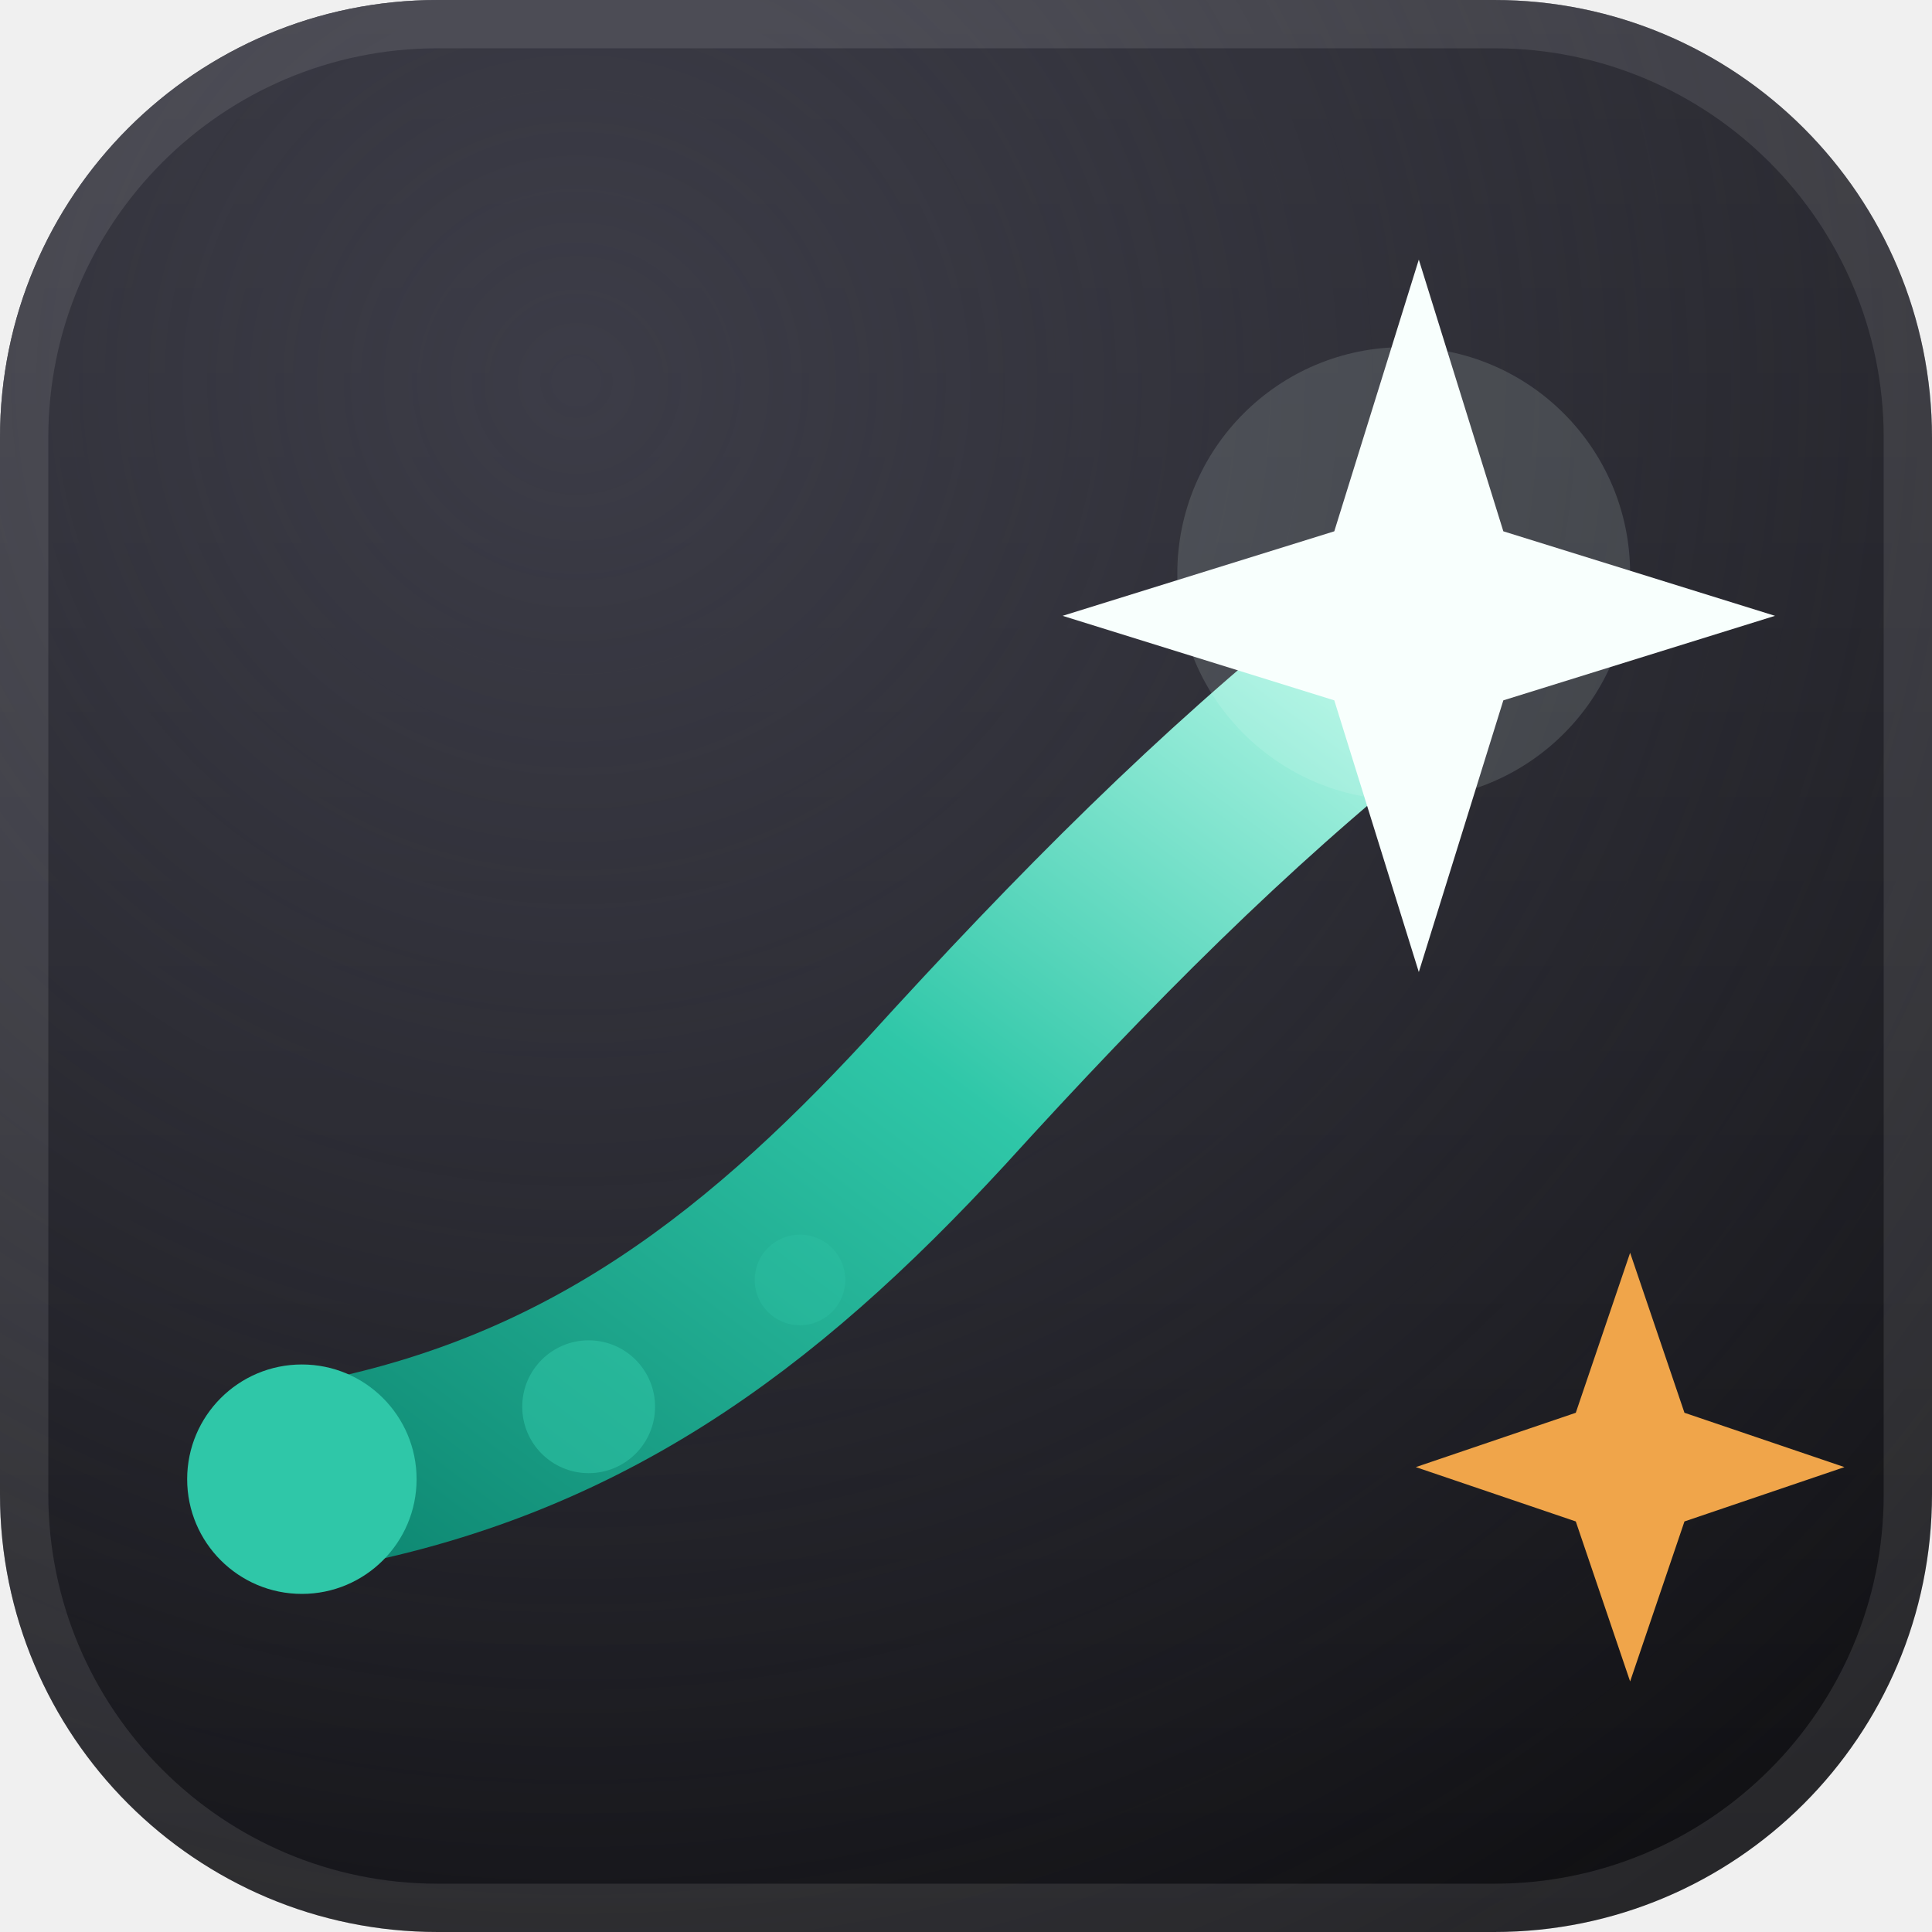
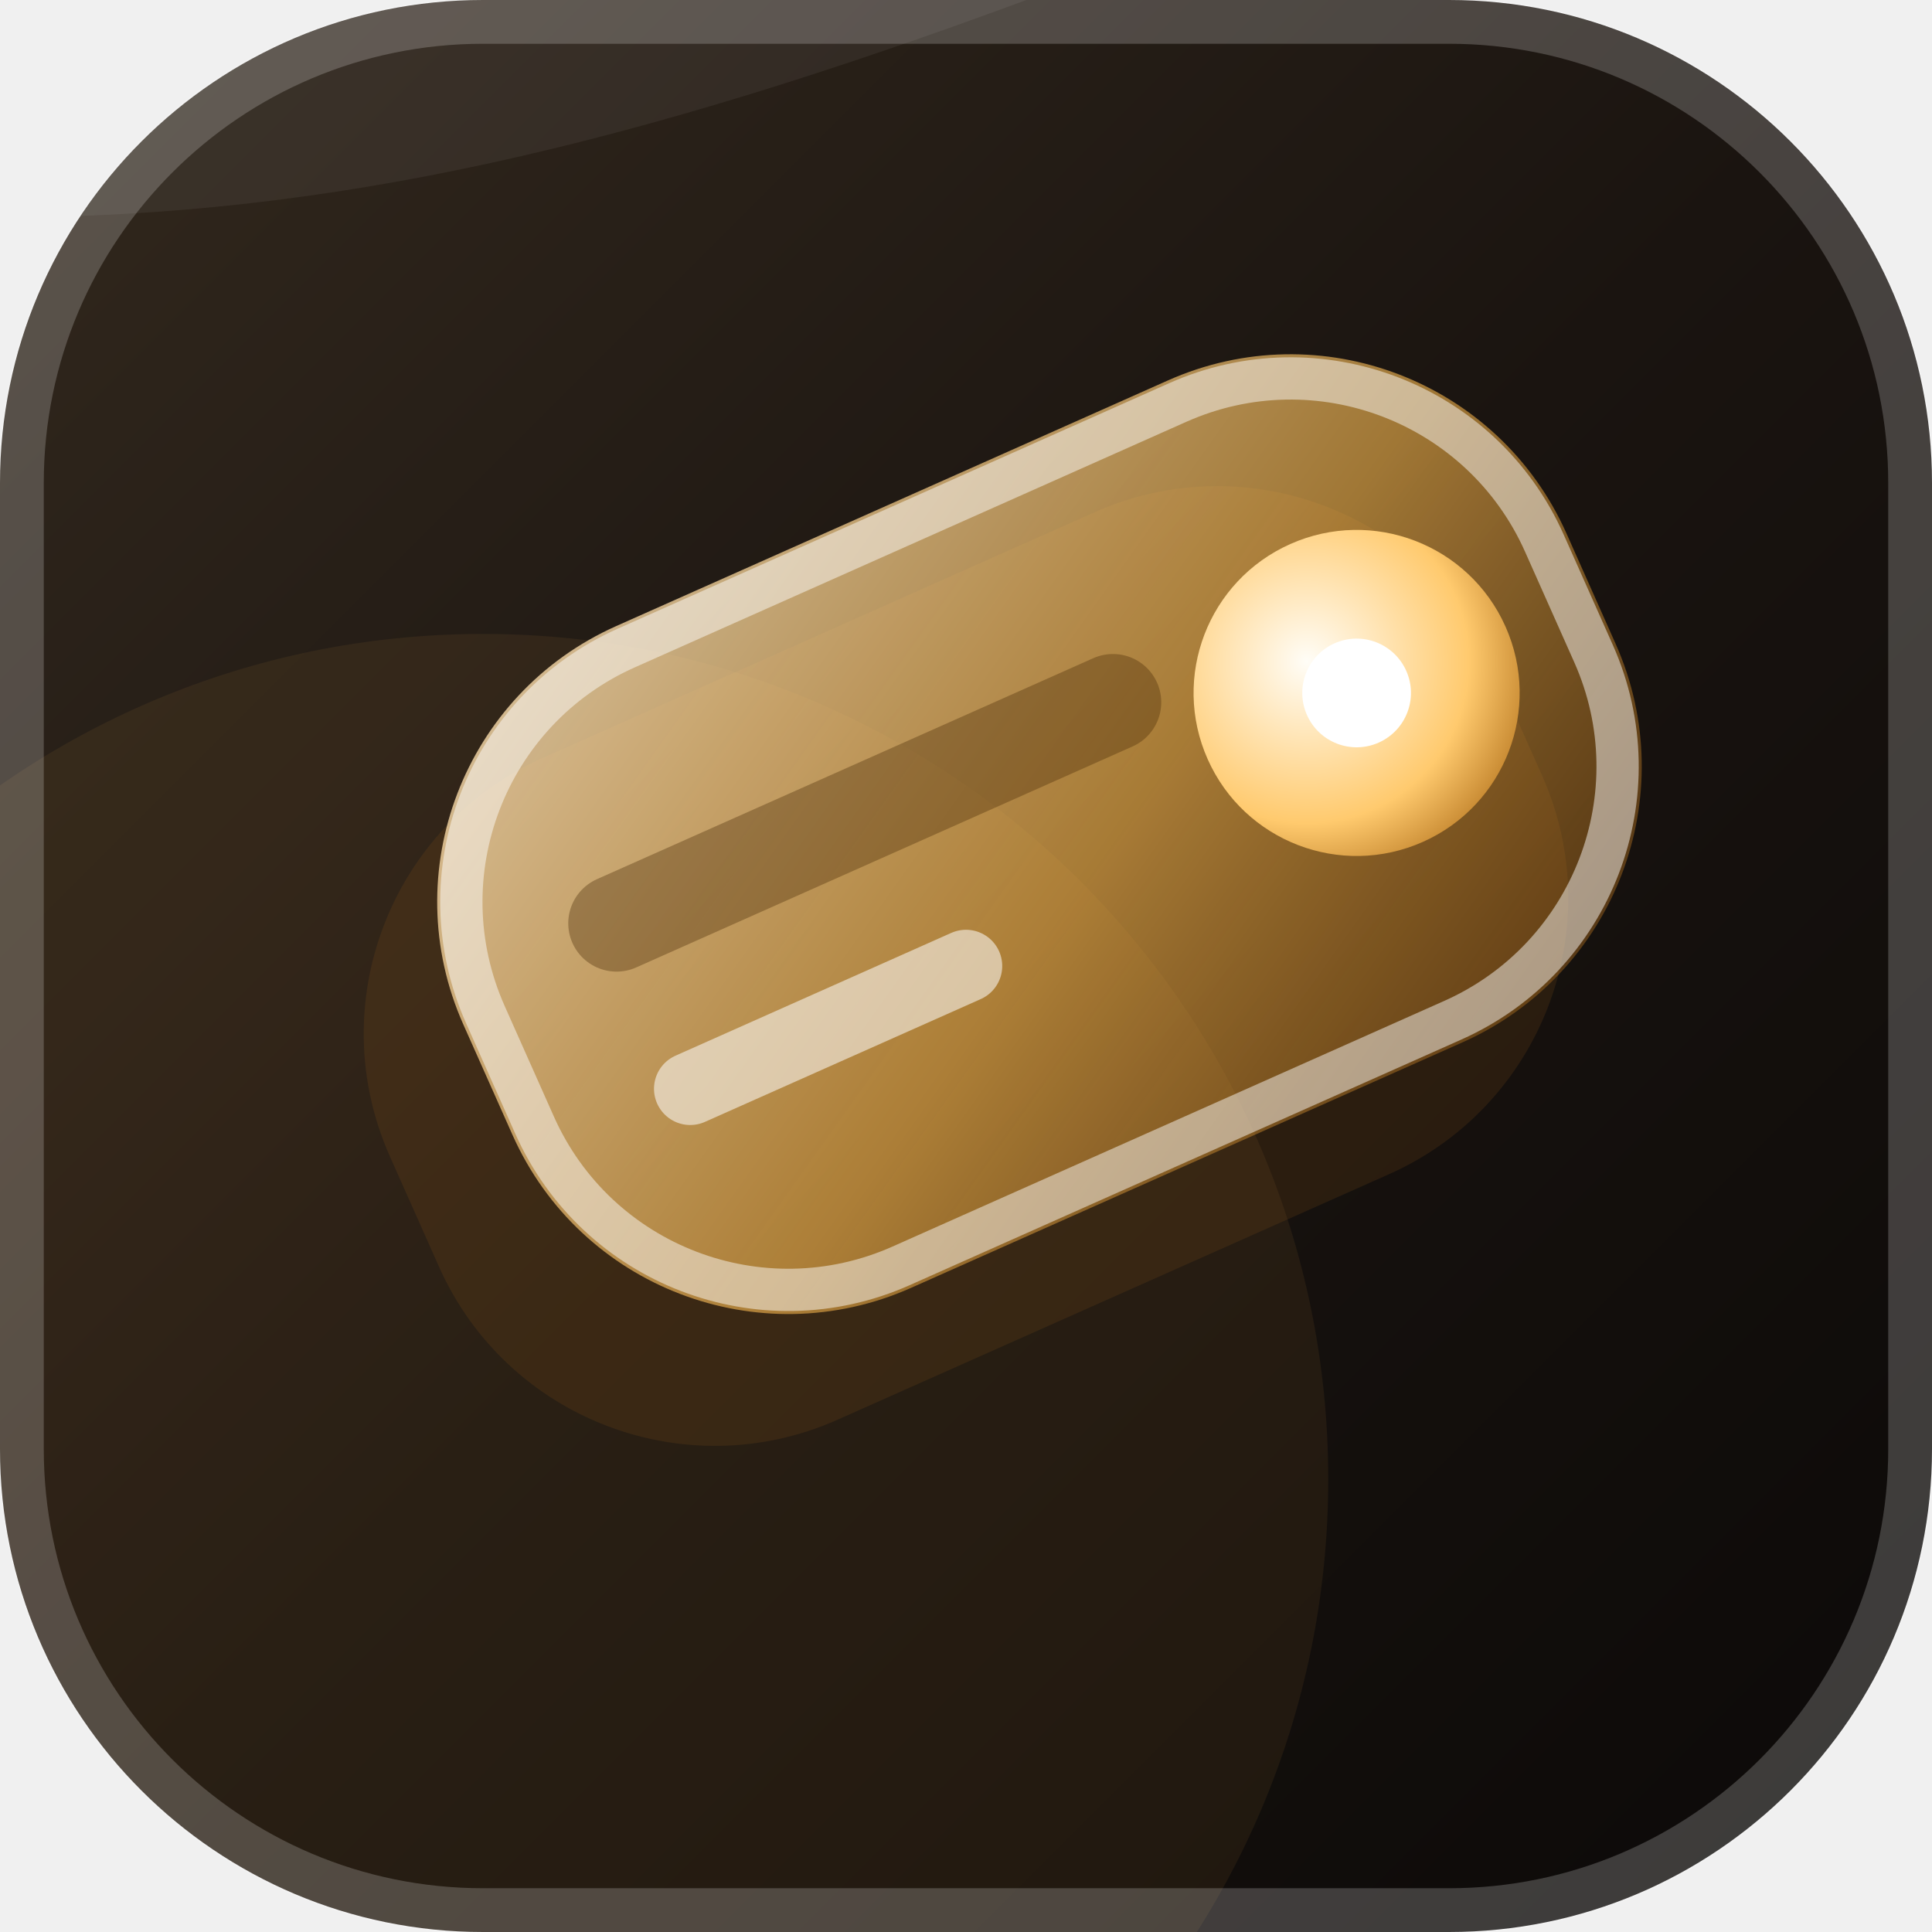
- <svg xmlns="http://www.w3.org/2000/svg" viewBox="0 0 64 64">
+ <svg xmlns="http://www.w3.org/2000/svg" viewBox="0 0 64 64" width="64" height="64">
  <defs>
-     <linearGradient id="bg" x1="0" y1="0" x2="0" y2="1">
-       <stop offset="0" stop-color="#26262c" />
-       <stop offset="1" stop-color="#0f0f12" />
+     <linearGradient id="g-shell" x1="0" y1="0" x2="1" y2="1">
+       <stop offset="0" stop-color="#33291e" />
+       <stop offset="0.5" stop-color="#1a1410" />
+       <stop offset="1" stop-color="#0b0908" />
    </linearGradient>
-     <radialGradient id="glow" cx="0.3" cy="0.2" r="0.95">
-       <stop offset="0" stop-color="#41414d" stop-opacity="0.85" />
-       <stop offset="1" stop-color="#41414d" stop-opacity="0" />
+     <linearGradient id="g-capsule" x1="0" y1="0" x2="1" y2="1">
+       <stop offset="0" stop-color="#ffe8c2" stop-opacity="0.82" />
+       <stop offset="0.55" stop-color="#f2b34c" stop-opacity="0.62" />
+       <stop offset="1" stop-color="#9a5b12" stop-opacity="0.40" />
+     </linearGradient>
+     <radialGradient id="g-core" cx="0.4" cy="0.35" r="0.8">
+       <stop offset="0" stop-color="#fffdf7" />
+       <stop offset="0.62" stop-color="#ffca6e" />
+       <stop offset="1" stop-color="#a86510" />
    </radialGradient>
-     <linearGradient id="trail" x1="0" y1="1" x2="1" y2="0">
-       <stop offset="0" stop-color="#0f8a74" />
-       <stop offset="0.55" stop-color="#2fc7a8" />
-       <stop offset="1" stop-color="#b3f6e6" />
-     </linearGradient>
+     <clipPath id="g-round">
+       <rect width="64" height="64" rx="16" />
+     </clipPath>
  </defs>
-   <rect width="64" height="64" rx="14.5" fill="url(#bg)" />
-   <rect width="64" height="64" rx="14.5" fill="url(#glow)" />
-   <rect x="0.8" y="0.8" width="62.4" height="62.4" rx="13.7" fill="none" stroke="#ffffff" stroke-opacity="0.1" stroke-width="1.6" />
-   <path d="M10 49 C 19 47.5, 25 43, 31 36.5 C 36 31, 40.5 26.5, 45.5 22.5" fill="none" stroke="url(#trail)" stroke-width="6.2" stroke-linecap="round" />
-   <circle cx="10" cy="49" r="3.8" fill="#2fc7a8" />
-   <circle cx="19.5" cy="46.6" r="2.2" fill="#2fc7a8" opacity="0.55" />
-   <circle cx="26.5" cy="42.4" r="1.5" fill="#2fc7a8" opacity="0.3" />
-   <circle cx="46.5" cy="19" r="7.5" fill="#eafffa" opacity="0.14" />
-   <path d="M47 8.6 l2.8 9 9 2.8 -9 2.8 -2.8 9 -2.8 -9 -9 -2.8 9 -2.8 z" fill="#f8fffd" />
-   <path d="M54 41.5 l1.8 5.3 5.3 1.8 -5.3 1.8 -1.8 5.3 -1.8 -5.3 -5.3 -1.8 5.3 -1.8 z" fill="#f0a54a" />
+   <rect width="64" height="64" rx="16" fill="url(#g-shell)" />
+   <g clip-path="url(#g-round)">
+     <circle cx="16" cy="49" r="28" fill="#f4b04c" fill-opacity="0.07" />
+     <g transform="rotate(-24 32 32)">
+       <rect x="12" y="20" width="40" height="24" rx="10" fill="#8c5617" fill-opacity="0.18" />
+       <rect x="16" y="17" width="40" height="24" rx="10" fill="url(#g-capsule)" />
+       <rect x="16.8" y="17.8" width="38.4" height="22.4" rx="9.2" fill="none" stroke="#ffffff" stroke-opacity="0.48" stroke-width="1.4" />
+       <path d="M22 26h18" stroke="#4a2a06" stroke-opacity="0.36" stroke-width="3.2" stroke-linecap="round" />
+       <path d="M22 32h10" stroke="#ffffff" stroke-opacity="0.54" stroke-width="2.4" stroke-linecap="round" />
+       <circle cx="47.5" cy="29" r="5.4" fill="url(#g-core)" />
+       <circle cx="47.5" cy="29" r="1.8" fill="#ffffff" />
+     </g>
+     <path d="M0 0h34c-13 4.8-23 7.2-34 7.2z" fill="#ffffff" fill-opacity="0.055" />
+   </g>
+   <rect x="0.7" y="0.7" width="62.6" height="62.6" rx="15.3" fill="none" stroke="#ffffff" stroke-opacity="0.20" stroke-width="1.5" />
</svg>
